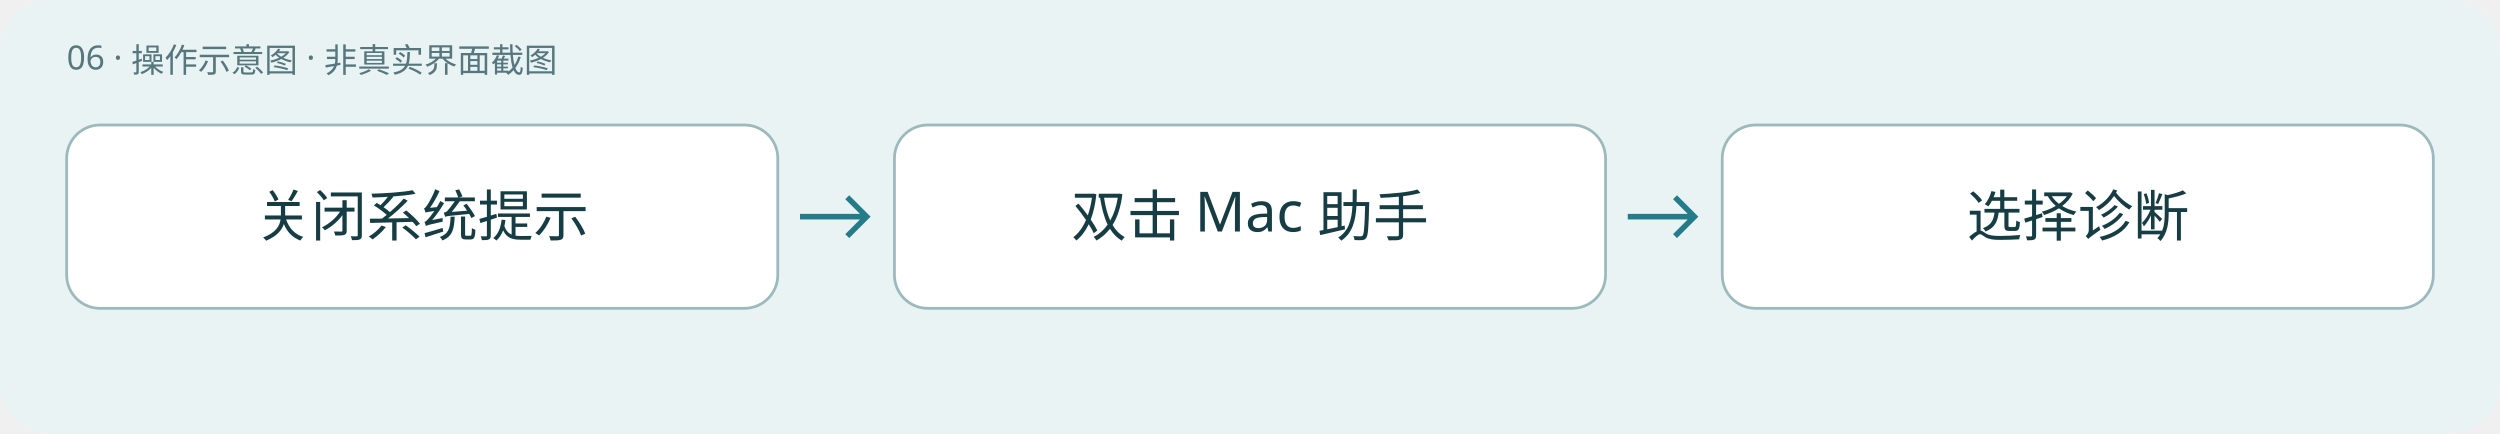
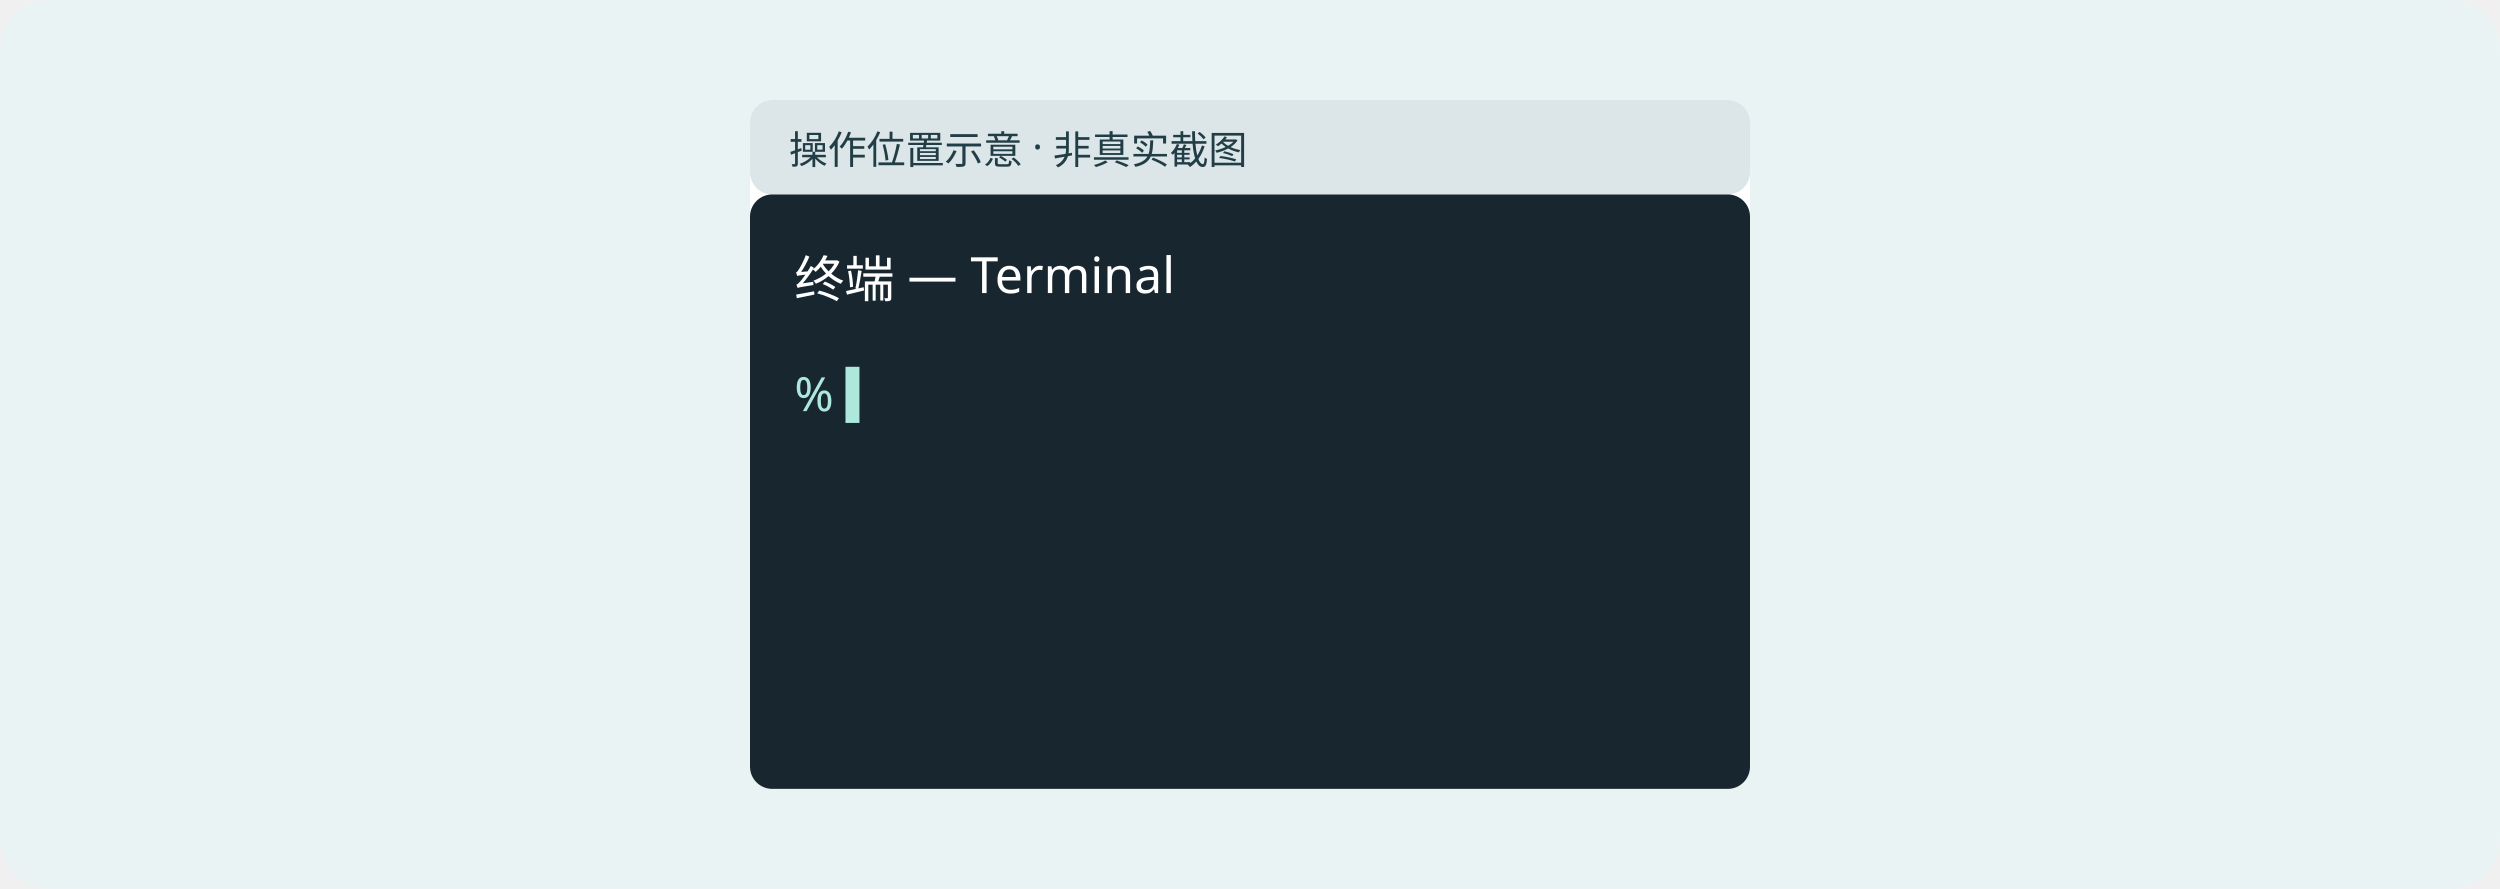
- <svg xmlns="http://www.w3.org/2000/svg" viewBox="0 0 900 156" role="img">
-   <rect width="900" height="156" rx="18" fill="#eaf3f4" />
-   <rect x="24" y="45" width="256" height="66" rx="12" fill="white" stroke="#9cb9bd" />
-   <text x="152" y="85" text-anchor="middle" font-family="Microsoft YaHei,PingFang SC,sans-serif" font-size="20" fill="#163d44">关闭系统提示</text>
-   <path d="M288 78 h24 m-7 -7 7 7 -7 7" fill="none" stroke="#247c8a" stroke-width="2" />
-   <rect x="322" y="45" width="256" height="66" rx="12" fill="white" stroke="#9cb9bd" />
-   <text x="450" y="85" text-anchor="middle" font-family="Microsoft YaHei,PingFang SC,sans-serif" font-size="20" fill="#163d44">双击 Mac 助手</text>
-   <path d="M586 78 h24 m-7 -7 7 7 -7 7" fill="none" stroke="#247c8a" stroke-width="2" />
-   <rect x="620" y="45" width="256" height="66" rx="12" fill="white" stroke="#9cb9bd" />
-   <text x="748" y="85" text-anchor="middle" font-family="Microsoft YaHei,PingFang SC,sans-serif" font-size="20" fill="#163d44">选择诊断</text>
-   <text x="24" y="25" font-family="sans-serif" font-size="12" fill="#55777d">06 · 操作示意图 · 非真实界面截图</text>
+ <svg xmlns="http://www.w3.org/2000/svg" viewBox="0 0 900 320">
+   <rect width="900" height="320" rx="18" fill="#eaf3f4" />
+   <rect x="270.0" y="36" width="360" height="248" rx="8" fill="#fff" />
+   <rect x="270.0" y="36" width="360" height="34" rx="8" fill="#dce5e7" />
+   <text x="284.0" y="59" font-family="Microsoft YaHei,PingFang SC,sans-serif" font-size="14" fill="#213e46">操作位置示意 · 非真实截图</text>
+   <rect x="270.0" y="70" width="360" height="214" rx="8" fill="#18272f" />
+   <text x="286.0" y="107" font-family="Microsoft YaHei,PingFang SC,sans-serif" font-size="18" fill="white">终端 — Terminal</text>
+   <text x="286.0" y="148" font-family="Microsoft YaHei,PingFang SC,sans-serif" font-size="17" fill="#aee8dd">% ▍</text>
</svg>
